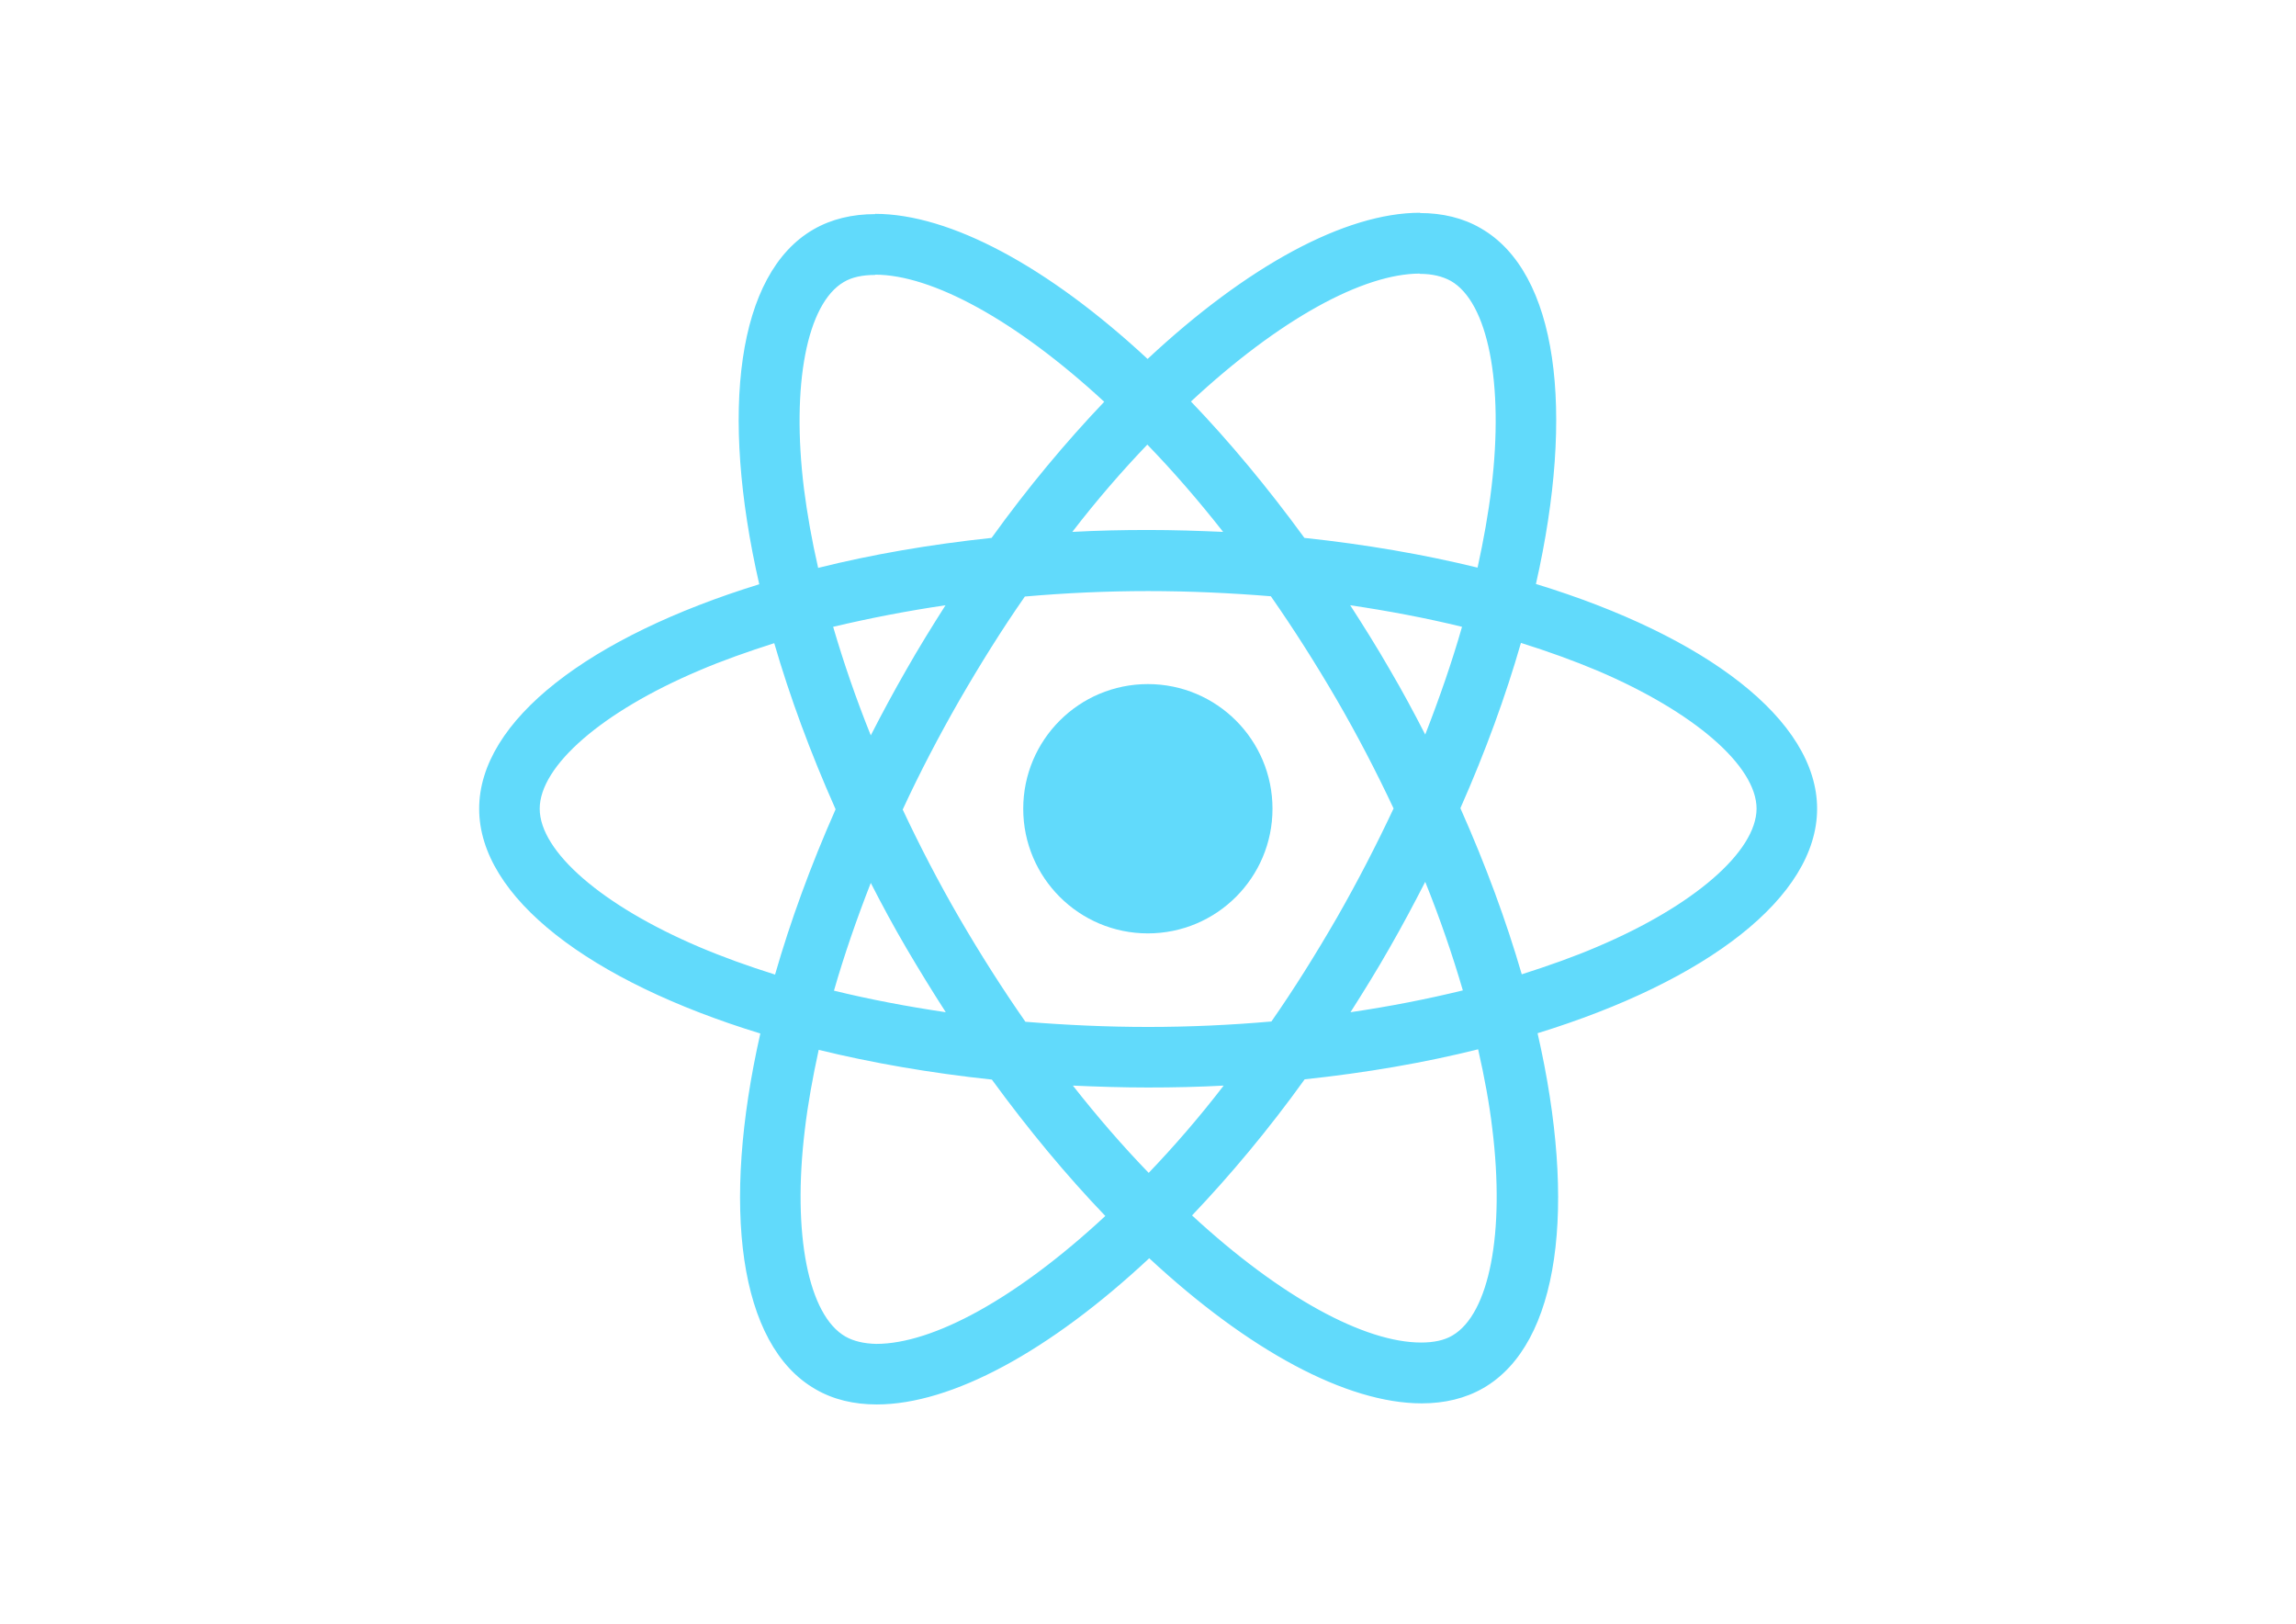
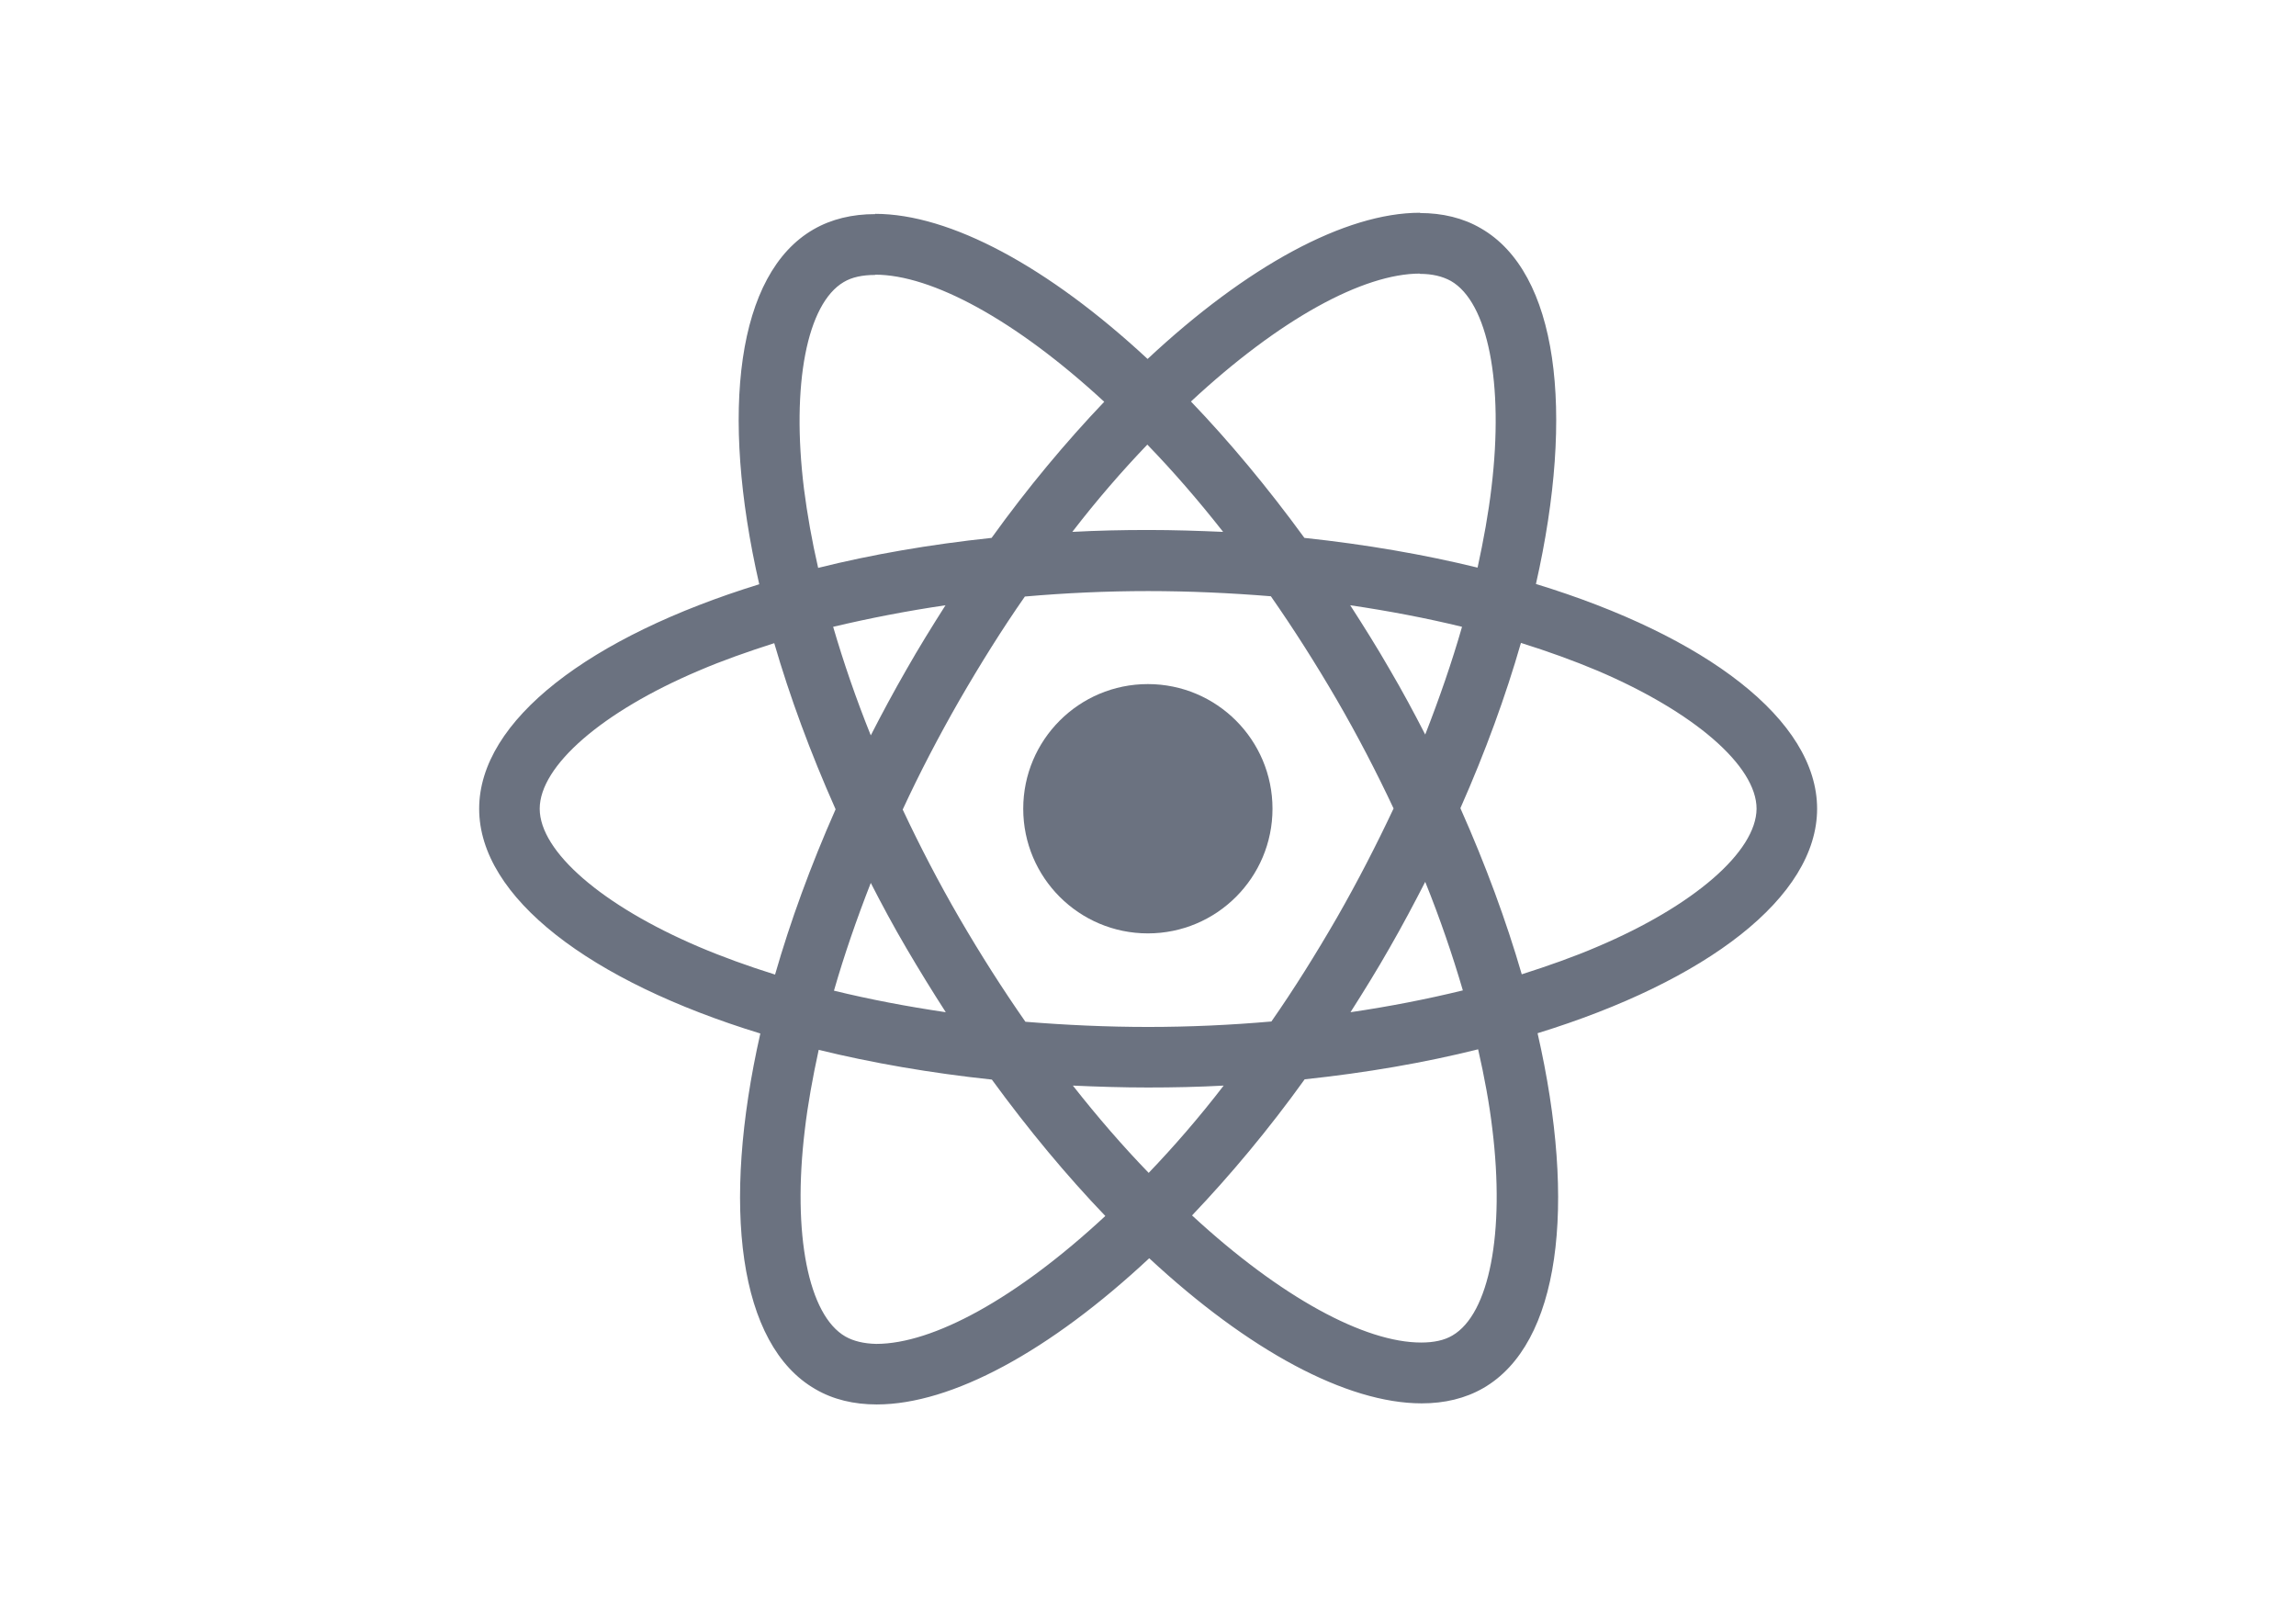
<svg xmlns="http://www.w3.org/2000/svg" viewBox="0 0 841.9 595.3">
-   <g fill="#61DAFB">
+   <g fill="#6b7280">
    <path d="M666.3 296.5c0-32.5-40.7-63.3-103.1-82.4 14.4-63.6 8-114.2-20.2-130.4-6.5-3.8-14.1-5.6-22.4-5.6v22.3c4.6 0 8.3.9 11.4 2.6 13.6 7.8 19.5 37.5 14.9 75.7-1.1 9.4-2.9 19.3-5.1 29.4-19.6-4.8-41-8.5-63.5-10.9-13.5-18.5-27.5-35.3-41.6-50 32.6-30.3 63.2-46.9 84-46.9V78c-27.5 0-63.5 19.6-99.9 53.6-36.4-33.8-72.4-53.2-99.9-53.2v22.3c20.7 0 51.4 16.5 84 46.6-14 14.7-28 31.4-41.3 49.9-22.6 2.4-44 6.1-63.6 11-2.3-10-4-19.7-5.2-29-4.7-38.2 1.1-67.9 14.6-75.8 3-1.8 6.9-2.6 11.5-2.6V78.5c-8.4 0-16 1.8-22.6 5.6-28.1 16.2-34.4 66.7-19.9 130.1-62.2 19.2-102.7 49.9-102.7 82.3 0 32.5 40.7 63.3 103.1 82.4-14.4 63.6-8 114.2 20.2 130.4 6.5 3.8 14.1 5.6 22.5 5.6 27.5 0 63.5-19.6 99.9-53.6 36.4 33.8 72.4 53.2 99.9 53.2 8.4 0 16-1.8 22.6-5.6 28.1-16.2 34.4-66.7 19.9-130.1 62-19.1 102.5-49.9 102.5-82.3zm-130.2-66.7c-3.7 12.9-8.3 26.2-13.5 39.5-4.1-8-8.4-16-13.1-24-4.6-8-9.5-15.8-14.4-23.4 14.2 2.1 27.9 4.7 41 7.9zm-45.8 106.5c-7.8 13.5-15.8 26.3-24.1 38.2-14.9 1.3-30 2-45.2 2-15.1 0-30.2-.7-45-1.9-8.3-11.9-16.4-24.6-24.2-38-7.6-13.1-14.5-26.4-20.8-39.8 6.2-13.4 13.2-26.8 20.7-39.9 7.8-13.5 15.8-26.3 24.1-38.2 14.9-1.3 30-2 45.2-2 15.1 0 30.2.7 45 1.9 8.3 11.9 16.4 24.6 24.2 38 7.6 13.1 14.5 26.4 20.8 39.8-6.3 13.4-13.2 26.8-20.7 39.9zm32.3-13c5.4 13.4 10 26.8 13.8 39.8-13.1 3.2-26.9 5.9-41.2 8 4.9-7.7 9.8-15.6 14.4-23.7 4.6-8 8.9-16.1 13-24.1zM421.2 430c-9.3-9.6-18.6-20.3-27.8-32 9 .4 18.2.7 27.5.7 9.4 0 18.7-.2 27.8-.7-9 11.7-18.3 22.4-27.5 32zm-74.4-58.9c-14.2-2.1-27.9-4.7-41-7.9 3.7-12.9 8.3-26.2 13.5-39.5 4.1 8 8.4 16 13.1 24 4.7 8 9.5 15.8 14.4 23.4zM420.7 163c9.3 9.6 18.6 20.3 27.8 32-9-.4-18.2-.7-27.5-.7-9.4 0-18.7.2-27.8.7 9-11.7 18.3-22.4 27.5-32zm-74 58.9c-4.9 7.7-9.8 15.6-14.4 23.7-4.6 8-8.9 16-13 24-5.4-13.4-10-26.8-13.8-39.8 13.1-3.1 26.9-5.8 41.2-7.9zm-90.5 125.2c-35.4-15.1-58.3-34.9-58.3-50.6 0-15.7 22.9-35.6 58.3-50.6 8.6-3.7 18-7 27.7-10.1 5.7 19.6 13.2 40 22.5 60.9-9.2 20.8-16.6 41.1-22.2 60.6-9.9-3.1-19.3-6.5-28-10.2zM310 490c-13.6-7.8-19.5-37.5-14.9-75.7 1.1-9.4 2.9-19.3 5.1-29.4 19.6 4.8 41 8.5 63.5 10.9 13.5 18.5 27.5 35.3 41.6 50-32.6 30.3-63.2 46.9-84 46.9-4.5-.1-8.3-1-11.3-2.7zm237.2-76.2c4.7 38.2-1.1 67.9-14.6 75.8-3 1.8-6.9 2.6-11.5 2.6-20.7 0-51.4-16.5-84-46.6 14-14.7 28-31.4 41.3-49.9 22.6-2.4 44-6.1 63.6-11 2.3 10.1 4.1 19.8 5.2 29.1zm38.5-66.7c-8.6 3.7-18 7-27.7 10.1-5.7-19.6-13.2-40-22.5-60.9 9.2-20.8 16.6-41.1 22.2-60.6 9.9 3.1 19.3 6.5 28.1 10.2 35.4 15.1 58.3 34.9 58.3 50.6-.1 15.7-23 35.6-58.4 50.6zM320.8 78.4z" />
    <circle cx="420.9" cy="296.5" r="45.7" />
    <path d="M520.5 78.1z" />
  </g>
</svg>
